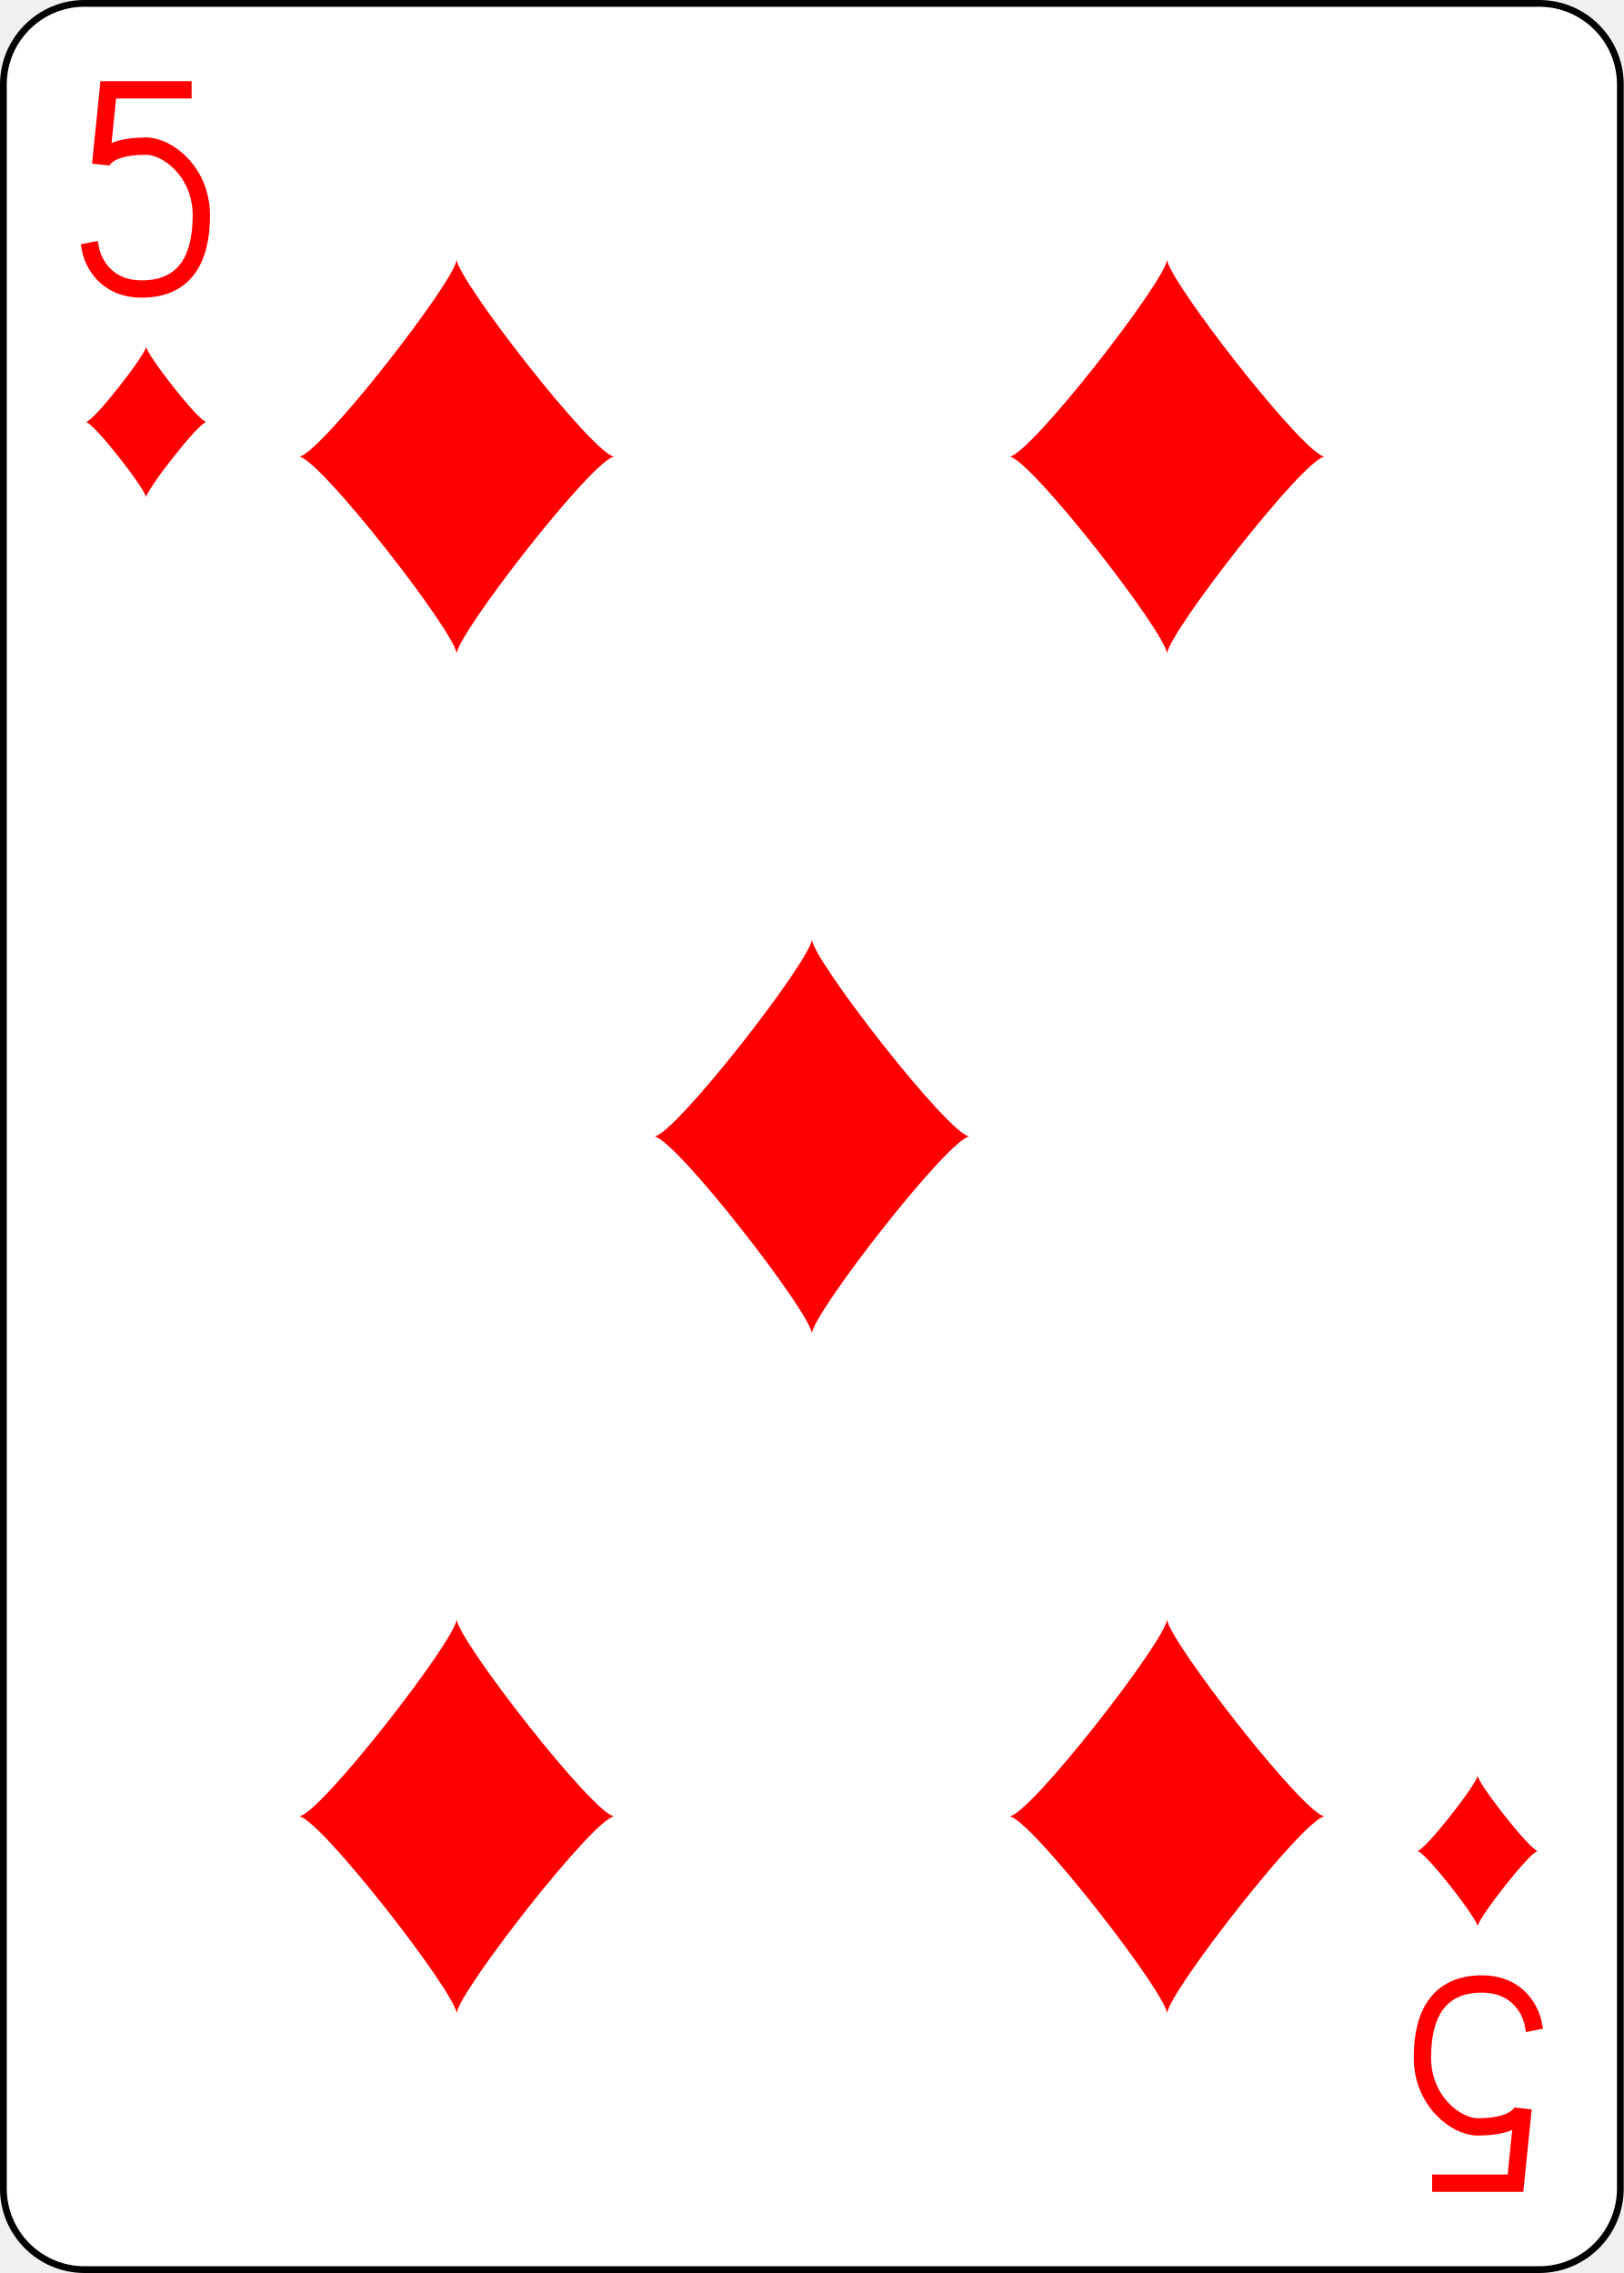
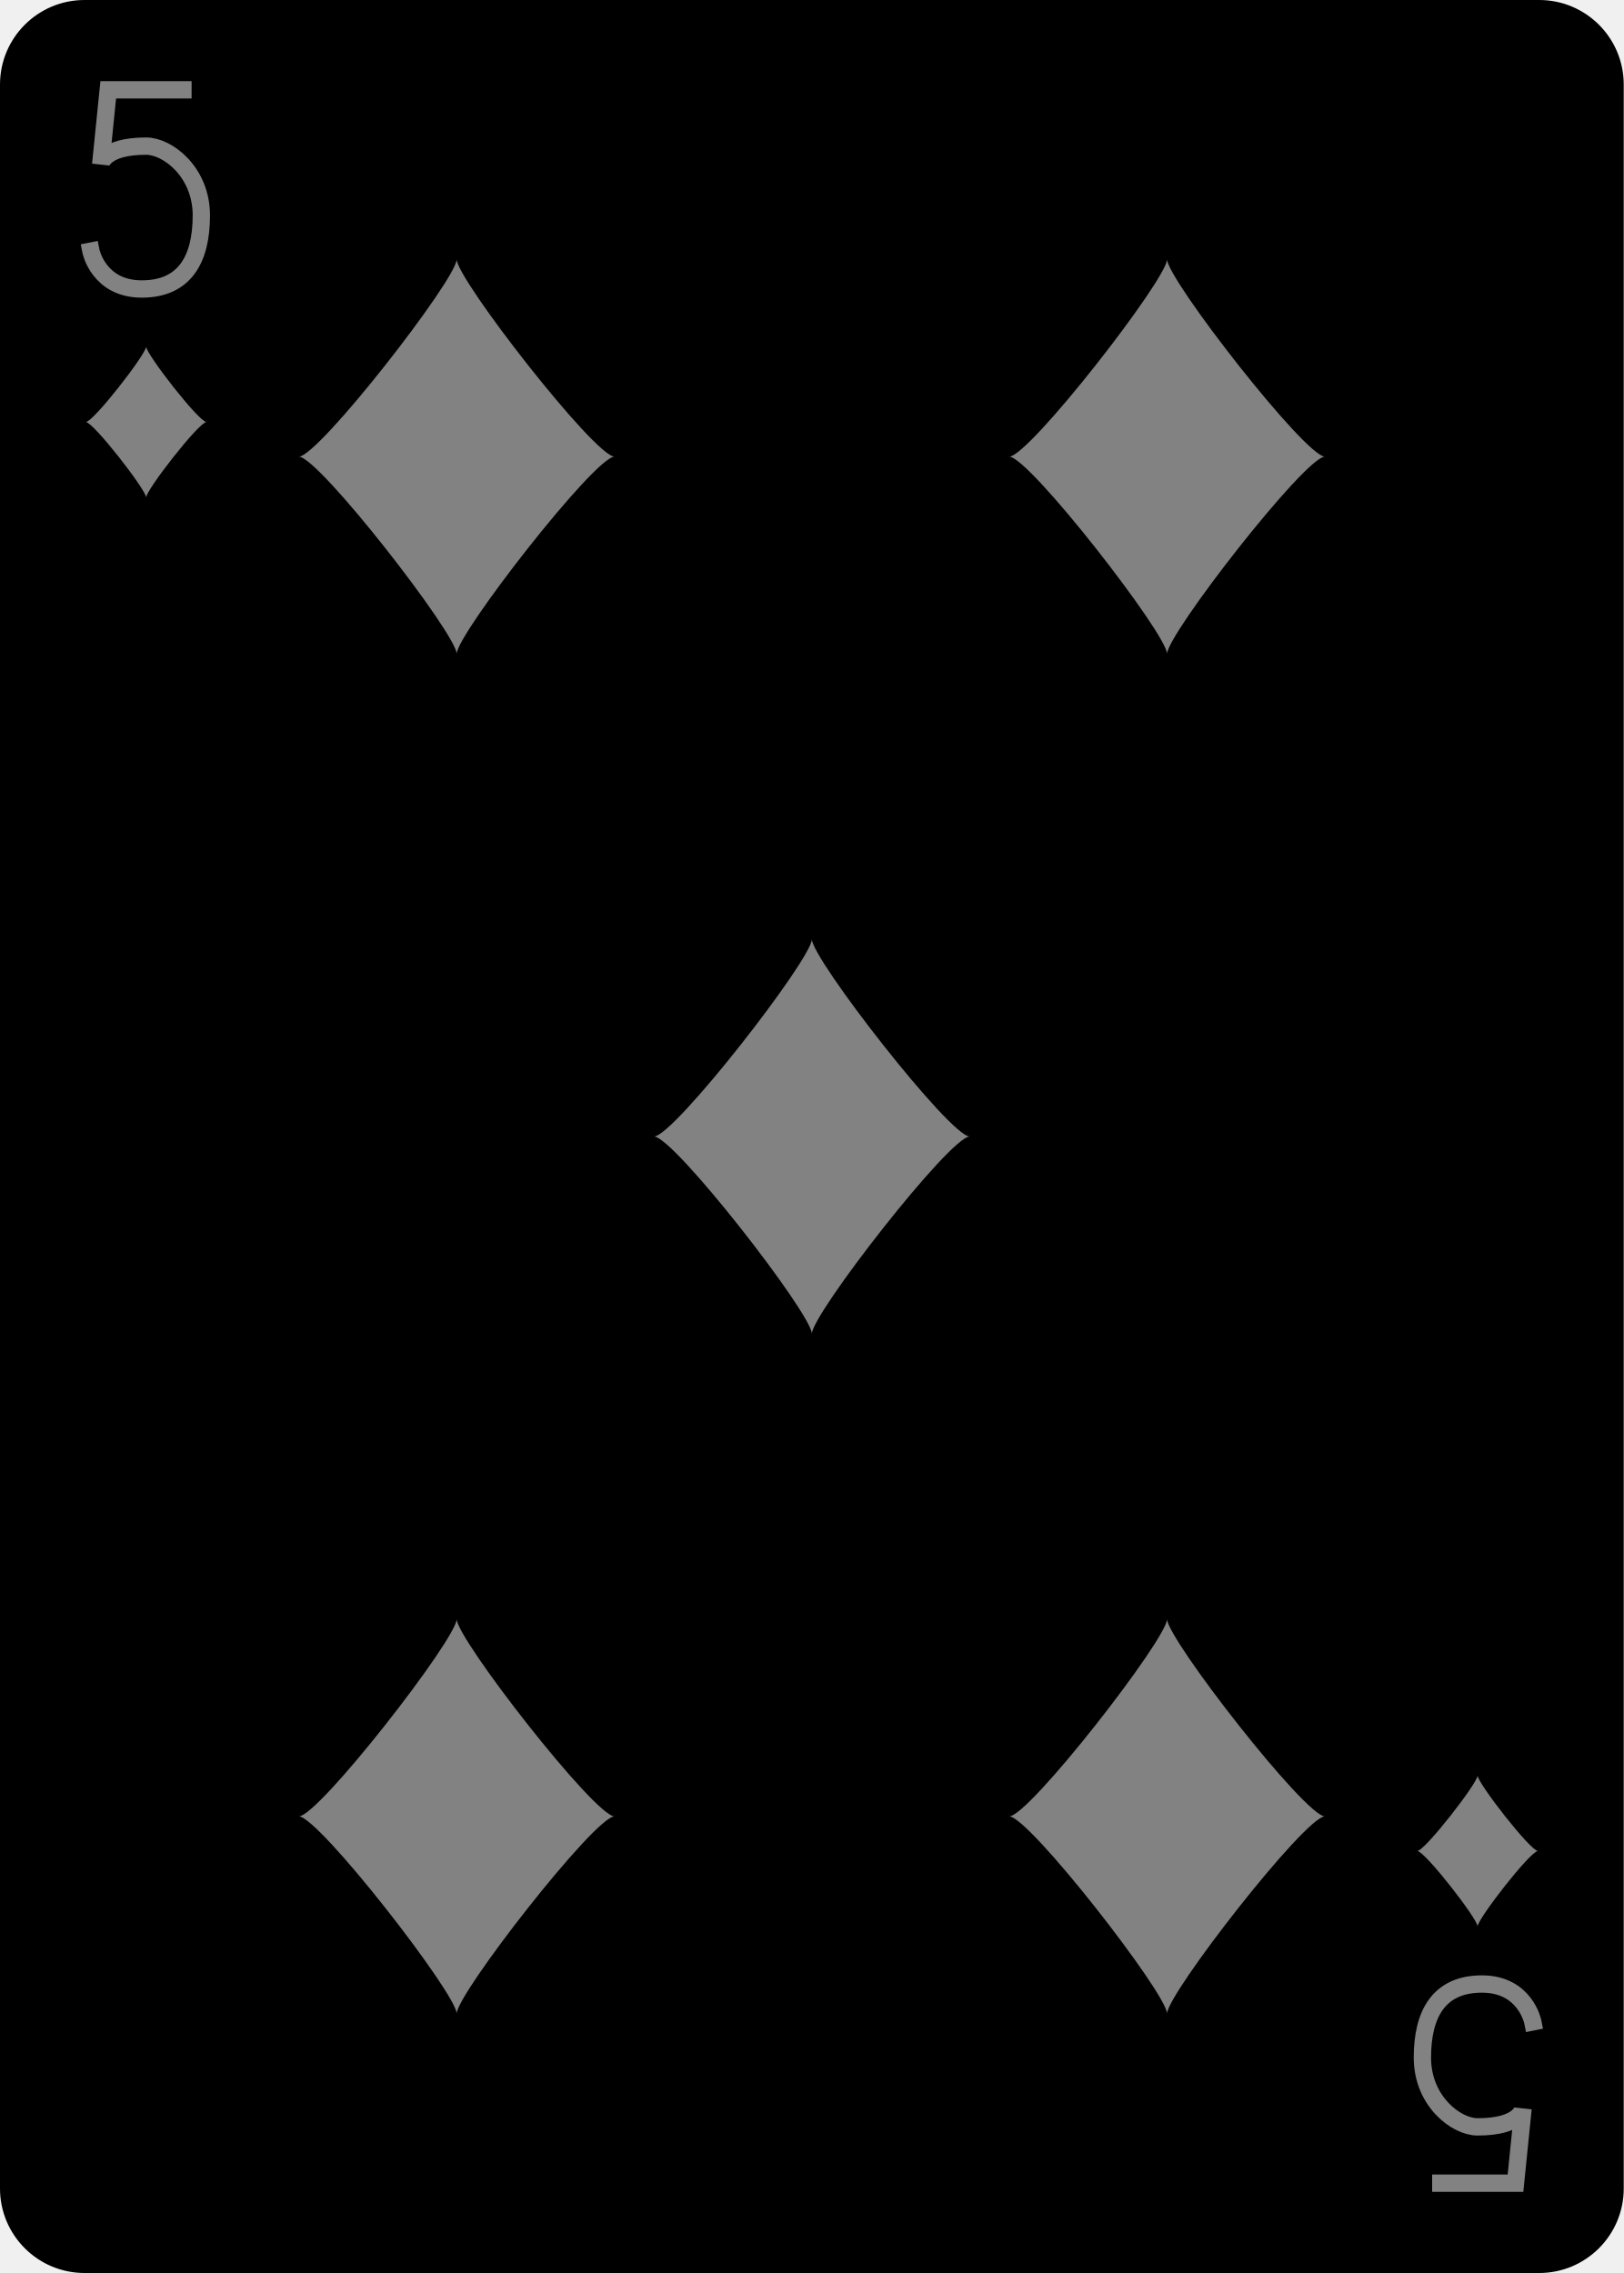
<svg xmlns="http://www.w3.org/2000/svg" xmlns:xlink="http://www.w3.org/1999/xlink" class="card" face="5D" height="3.5in" preserveAspectRatio="none" viewBox="-120 -168 240 336" width="2.5in">
  <symbol id="SD5" viewBox="-600 -600 1200 1200" preserveAspectRatio="xMinYMid">
-     <path d="M-400 0C-350 0 0 -450 0 -500C0 -450 350 0 400 0C350 0 0 450 0 500C0 450 -350 0 -400 0Z" fill="red" />
+     <path d="M-400 0C-350 0 0 -450 0 -500C0 -450 350 0 400 0C350 0 0 450 0 500C0 450 -350 0 -400 0Z" fill="#828282" />
  </symbol>
  <symbol id="VD5" viewBox="-500 -500 1000 1000" preserveAspectRatio="xMinYMid">
-     <path d="M170 -460L-175 -460L-210 -115C-210 -115 -200 -200 0 -200C100 -200 255 -80 255 120C255 320 180 460 -20 460C-220 460 -255 285 -255 285" stroke="red" stroke-width="80" stroke-linecap="square" stroke-miterlimit="1.5" fill="none" />
+     <path d="M170 -460L-175 -460L-210 -115C-210 -115 -200 -200 0 -200C100 -200 255 -80 255 120C255 320 180 460 -20 460C-220 460 -255 285 -255 285" stroke="#828282" stroke-width="80" stroke-linecap="square" stroke-miterlimit="1.5" fill="none" />
  </symbol>
-   <rect width="239" height="335" x="-119.5" y="-167.5" rx="12" ry="12" fill="white" stroke="black" />
+   <rect width="239" height="335" x="-119.5" y="-167.5" rx="12" ry="12" fill="#000000" stroke="black" />
  <use xlink:href="#VD5" height="32" x="-114.4" y="-156" />
  <use xlink:href="#SD5" height="26.769" x="-111.784" y="-119" />
  <use xlink:href="#SD5" height="70" x="-87.501" y="-135.501" />
  <use xlink:href="#SD5" height="70" x="17.501" y="-135.501" />
  <use xlink:href="#SD5" height="70" x="-35" y="-35" />
  <g transform="rotate(180)">
    <use xlink:href="#VD5" height="32" x="-114.4" y="-156" />
    <use xlink:href="#SD5" height="26.769" x="-111.784" y="-119" />
    <use xlink:href="#SD5" height="70" x="-87.501" y="-135.501" />
    <use xlink:href="#SD5" height="70" x="17.501" y="-135.501" />
  </g>
</svg>
